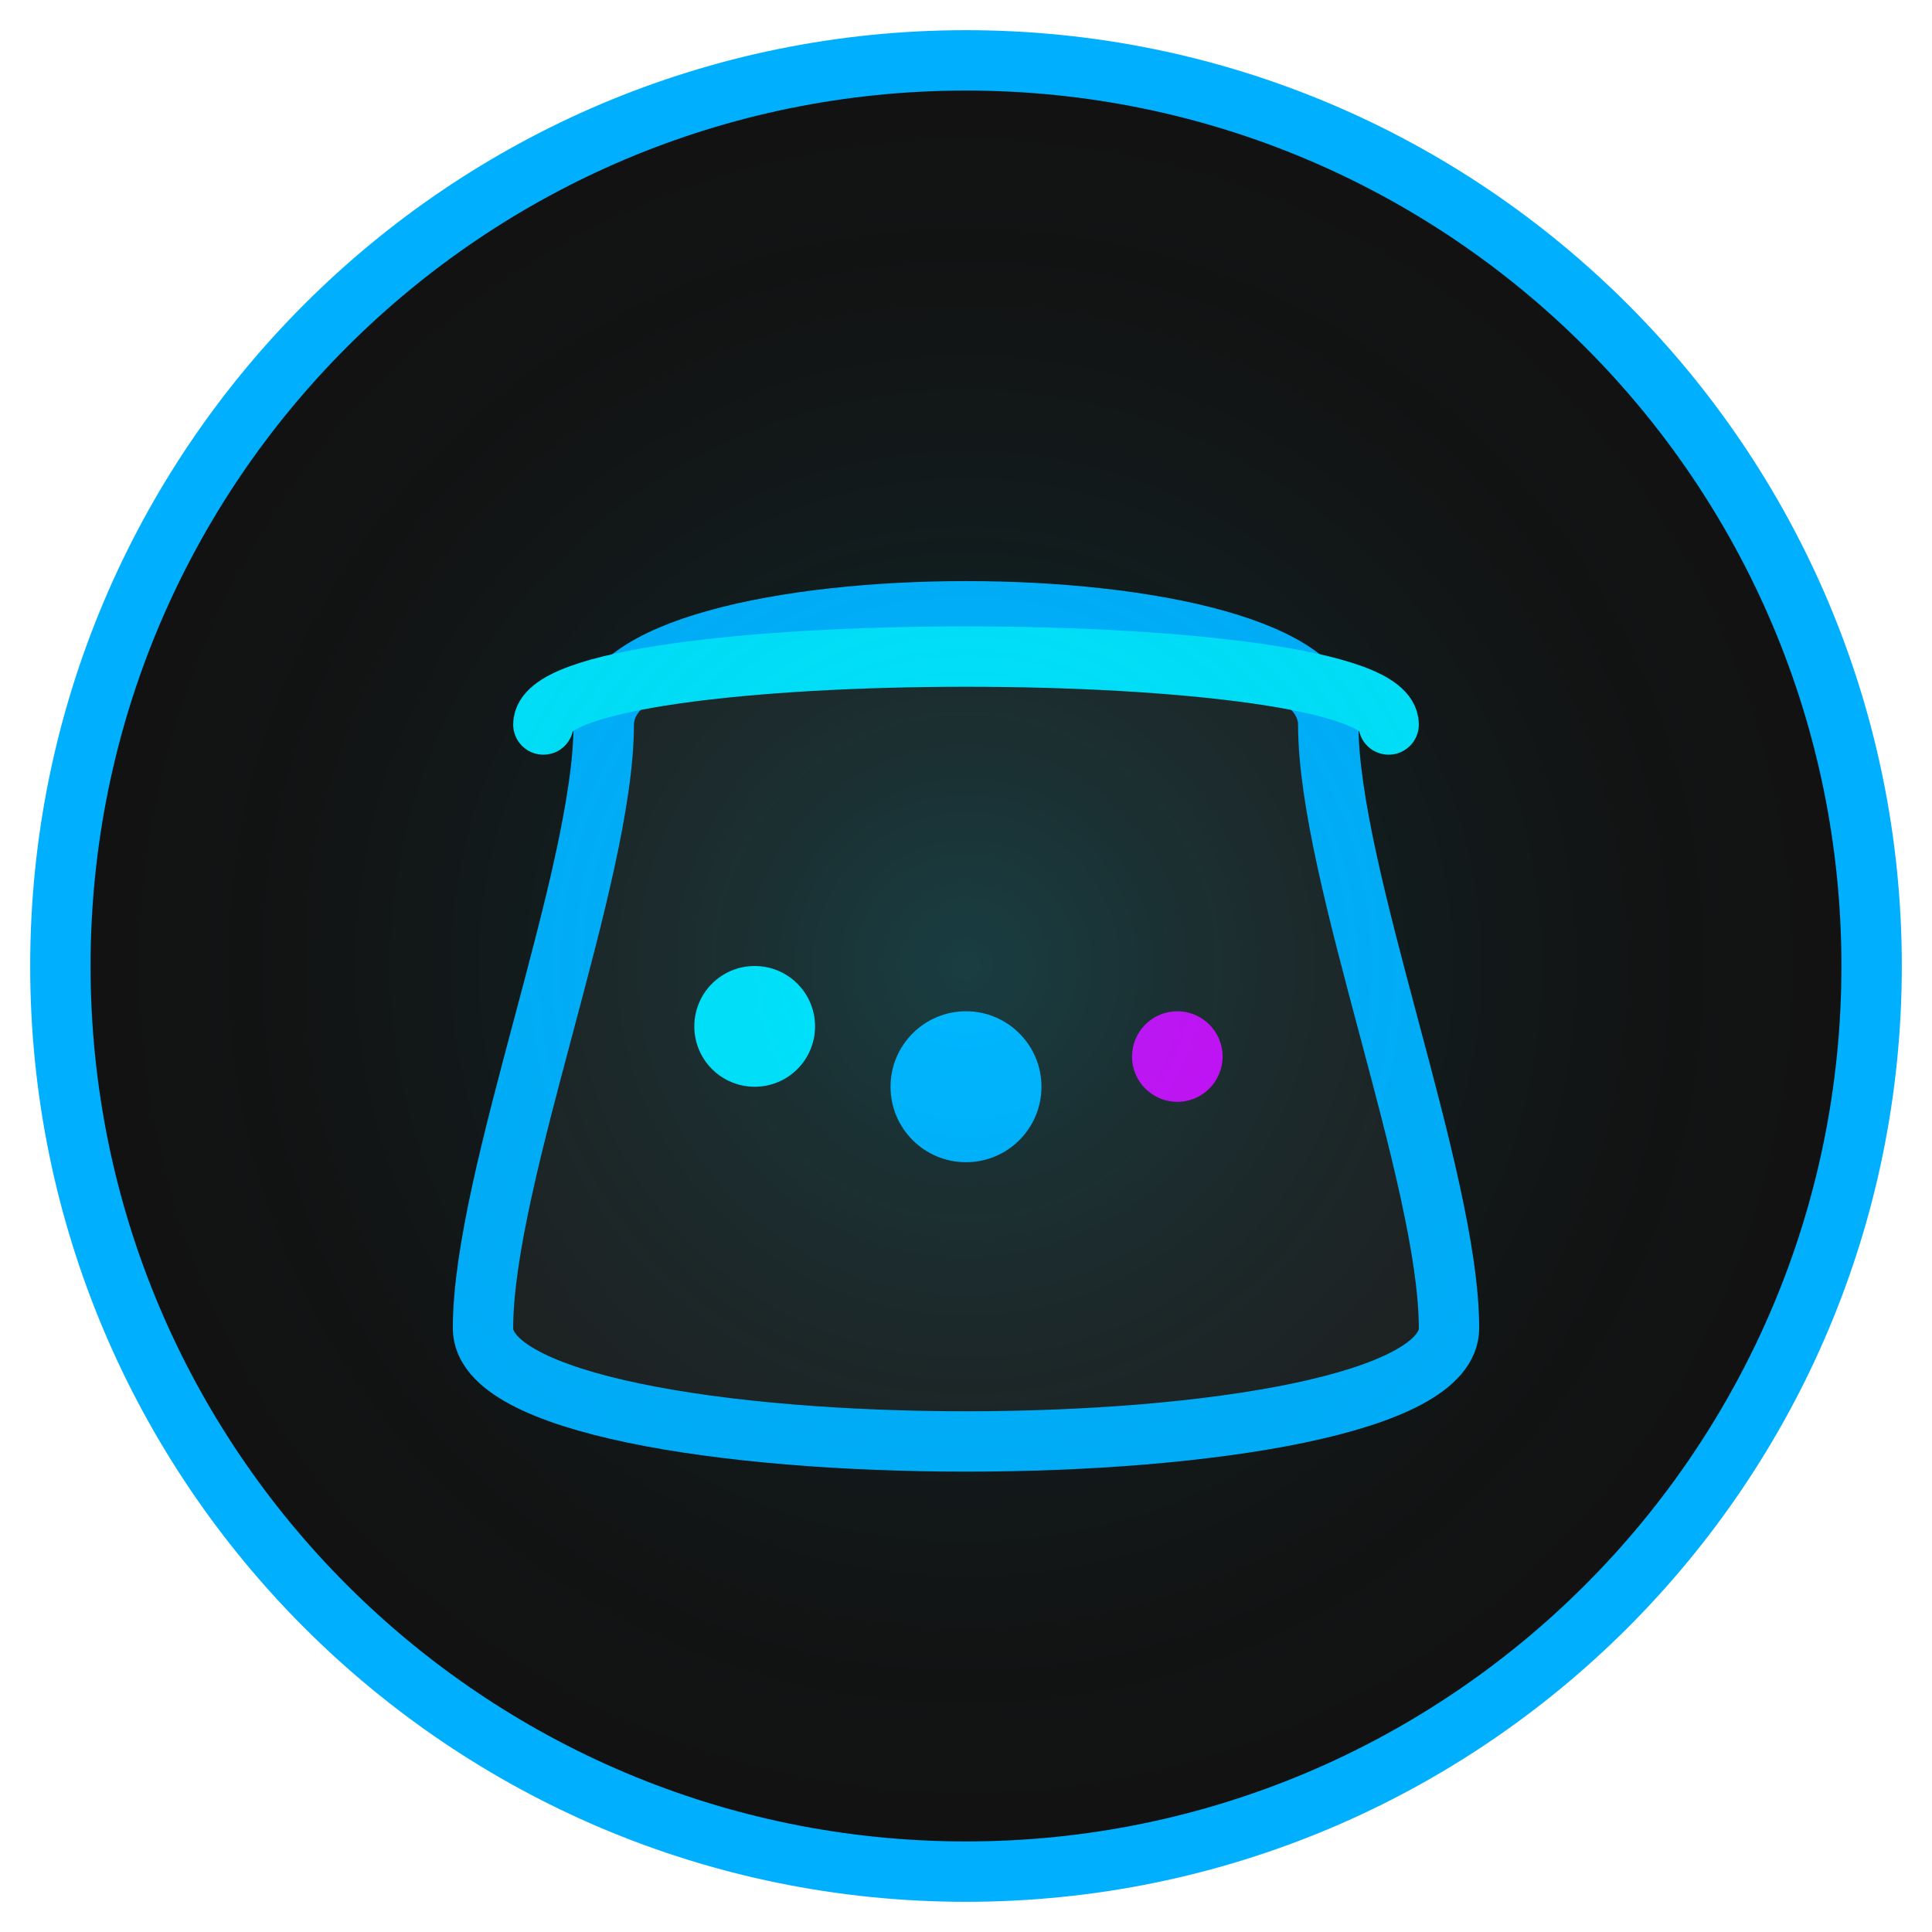
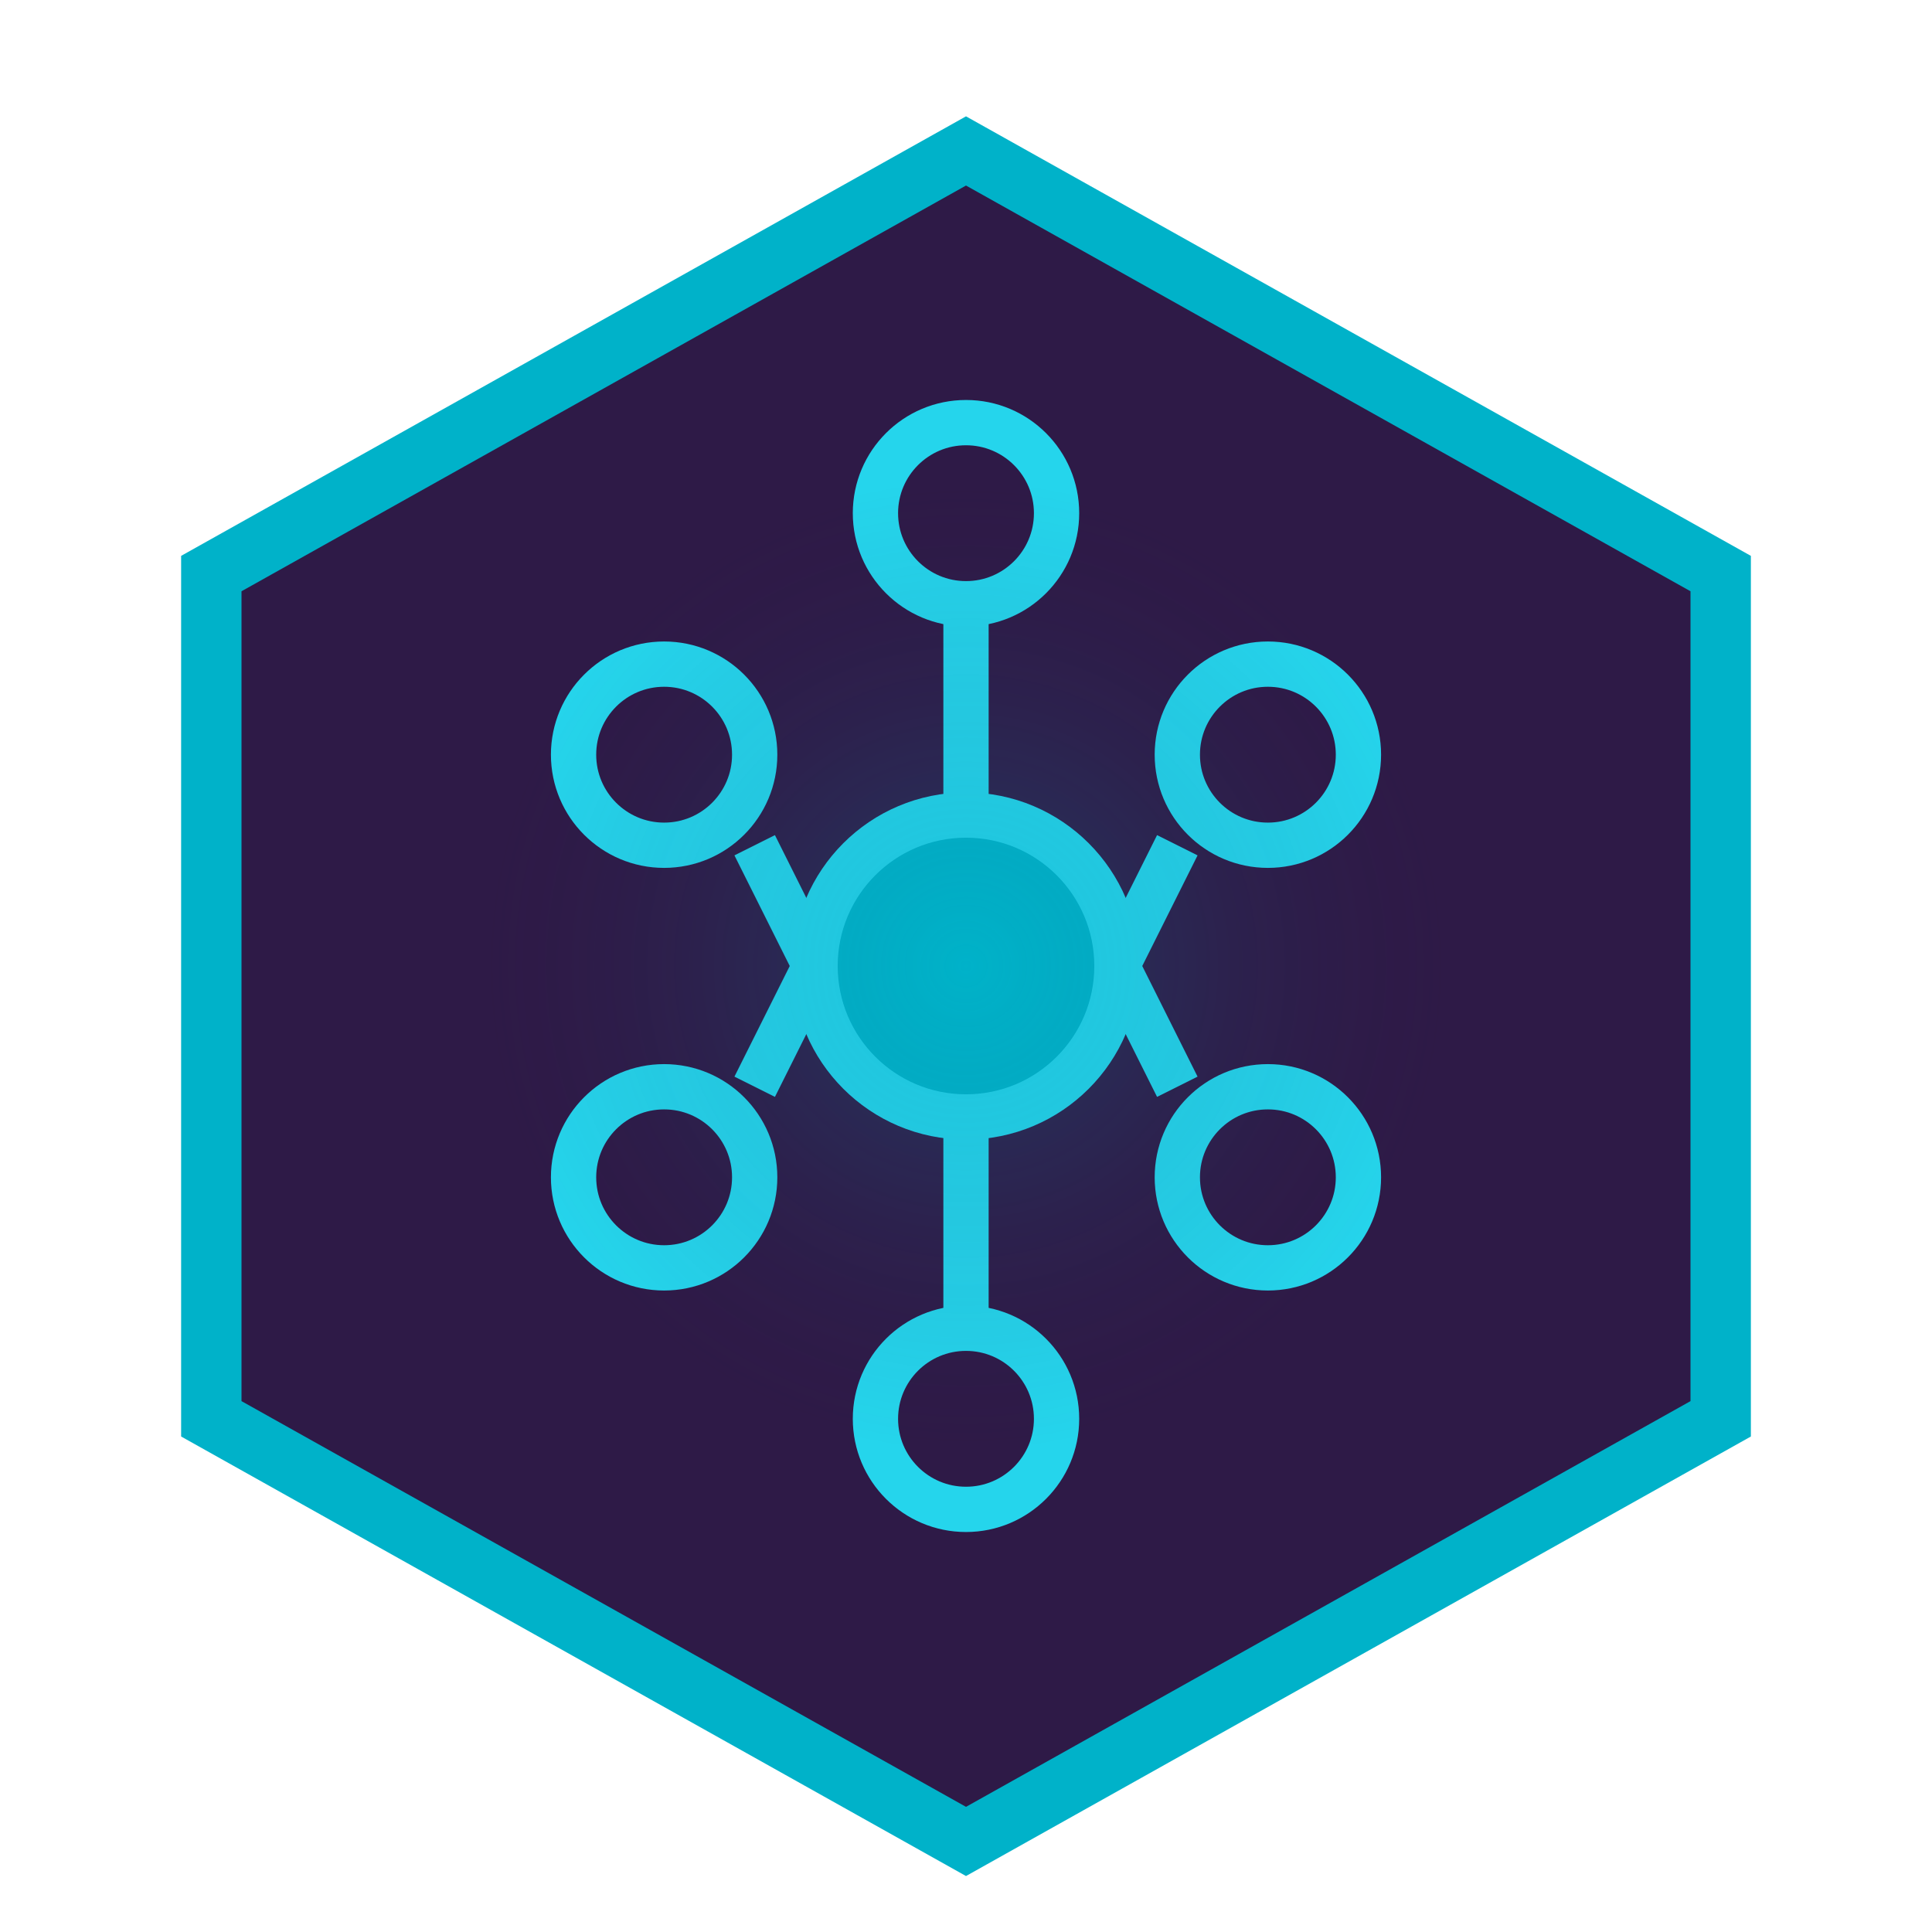
<svg xmlns="http://www.w3.org/2000/svg" width="32" height="32" viewBox="0 0 32 32" fill="none">
-   <circle cx="16" cy="16" r="15" fill="#121212" stroke="#00b0ff" stroke-width="1" />
-   <path d="M10 12 C10 9.5, 22 9.5, 22 12 C22 14.5, 24 19.5, 24 22 C24 24.5, 8 24.5, 8 22 C8 19.5, 10 14.5, 10 12 Z" fill="#1e1e1e" stroke="#00b0ff" stroke-width="1" />
-   <path d="M9 12 C9 10.5, 23 10.5, 23 12" stroke="#00e5ff" stroke-width="1" stroke-linecap="round" />
-   <circle cx="12.5" cy="17" r="1" fill="#00e5ff" />
-   <circle cx="16" cy="18" r="1.25" fill="#00b0ff" />
-   <circle cx="19.5" cy="17.5" r="0.75" fill="#d500f9" />
-   <circle cx="16" cy="16" r="15" fill="url(#glow)" fill-opacity="0.2" />
+   <path d="M16 2.5L28.5 9.5V23.5L16 30.5L3.5 23.5V9.5L16 2.5Z" fill="#2E1A47" stroke="#00B2C9" stroke-width="1" />
+   <g stroke="#25D5EC" stroke-width="0.75">
+     <circle cx="16" cy="16" r="2.5" fill="#00B2C9" />
+     <circle cx="11" cy="12.5" r="1.5" fill="#2E1A47" />
+     <circle cx="21" cy="12.5" r="1.5" fill="#2E1A47" />
+     <circle cx="11" cy="19.5" r="1.5" fill="#2E1A47" />
+     <circle cx="21" cy="19.5" r="1.5" fill="#2E1A47" />
+     <circle cx="16" cy="8.5" r="1.5" fill="#2E1A47" />
+     <circle cx="16" cy="23.5" r="1.5" fill="#2E1A47" />
+     <line x1="16" y1="13.5" x2="16" y2="10" />
+     <line x1="16" y1="18.5" x2="16" y2="22" />
+     <line x1="13.5" y1="16" x2="12.5" y2="14" />
+     <line x1="18.5" y1="16" x2="19.5" y2="14" />
+     <line x1="13.5" y1="16" x2="12.5" y2="18" />
+     <line x1="18.5" y1="16" x2="19.5" y2="18" />
+   </g>
+   <circle cx="16" cy="16" r="8" fill="url(#glow)" fill-opacity="0.3" />
  <defs>
    <radialGradient id="glow" cx="0.5" cy="0.5" r="0.5" fx="0.5" fy="0.5">
-       <stop offset="0%" stop-color="#00e5ff" stop-opacity="0.8" />
-       <stop offset="100%" stop-color="#121212" stop-opacity="0" />
+       <stop offset="0%" stop-color="#00B2C9" stop-opacity="0.8" />
+       <stop offset="100%" stop-color="#2E1A47" stop-opacity="0" />
    </radialGradient>
  </defs>
</svg>
